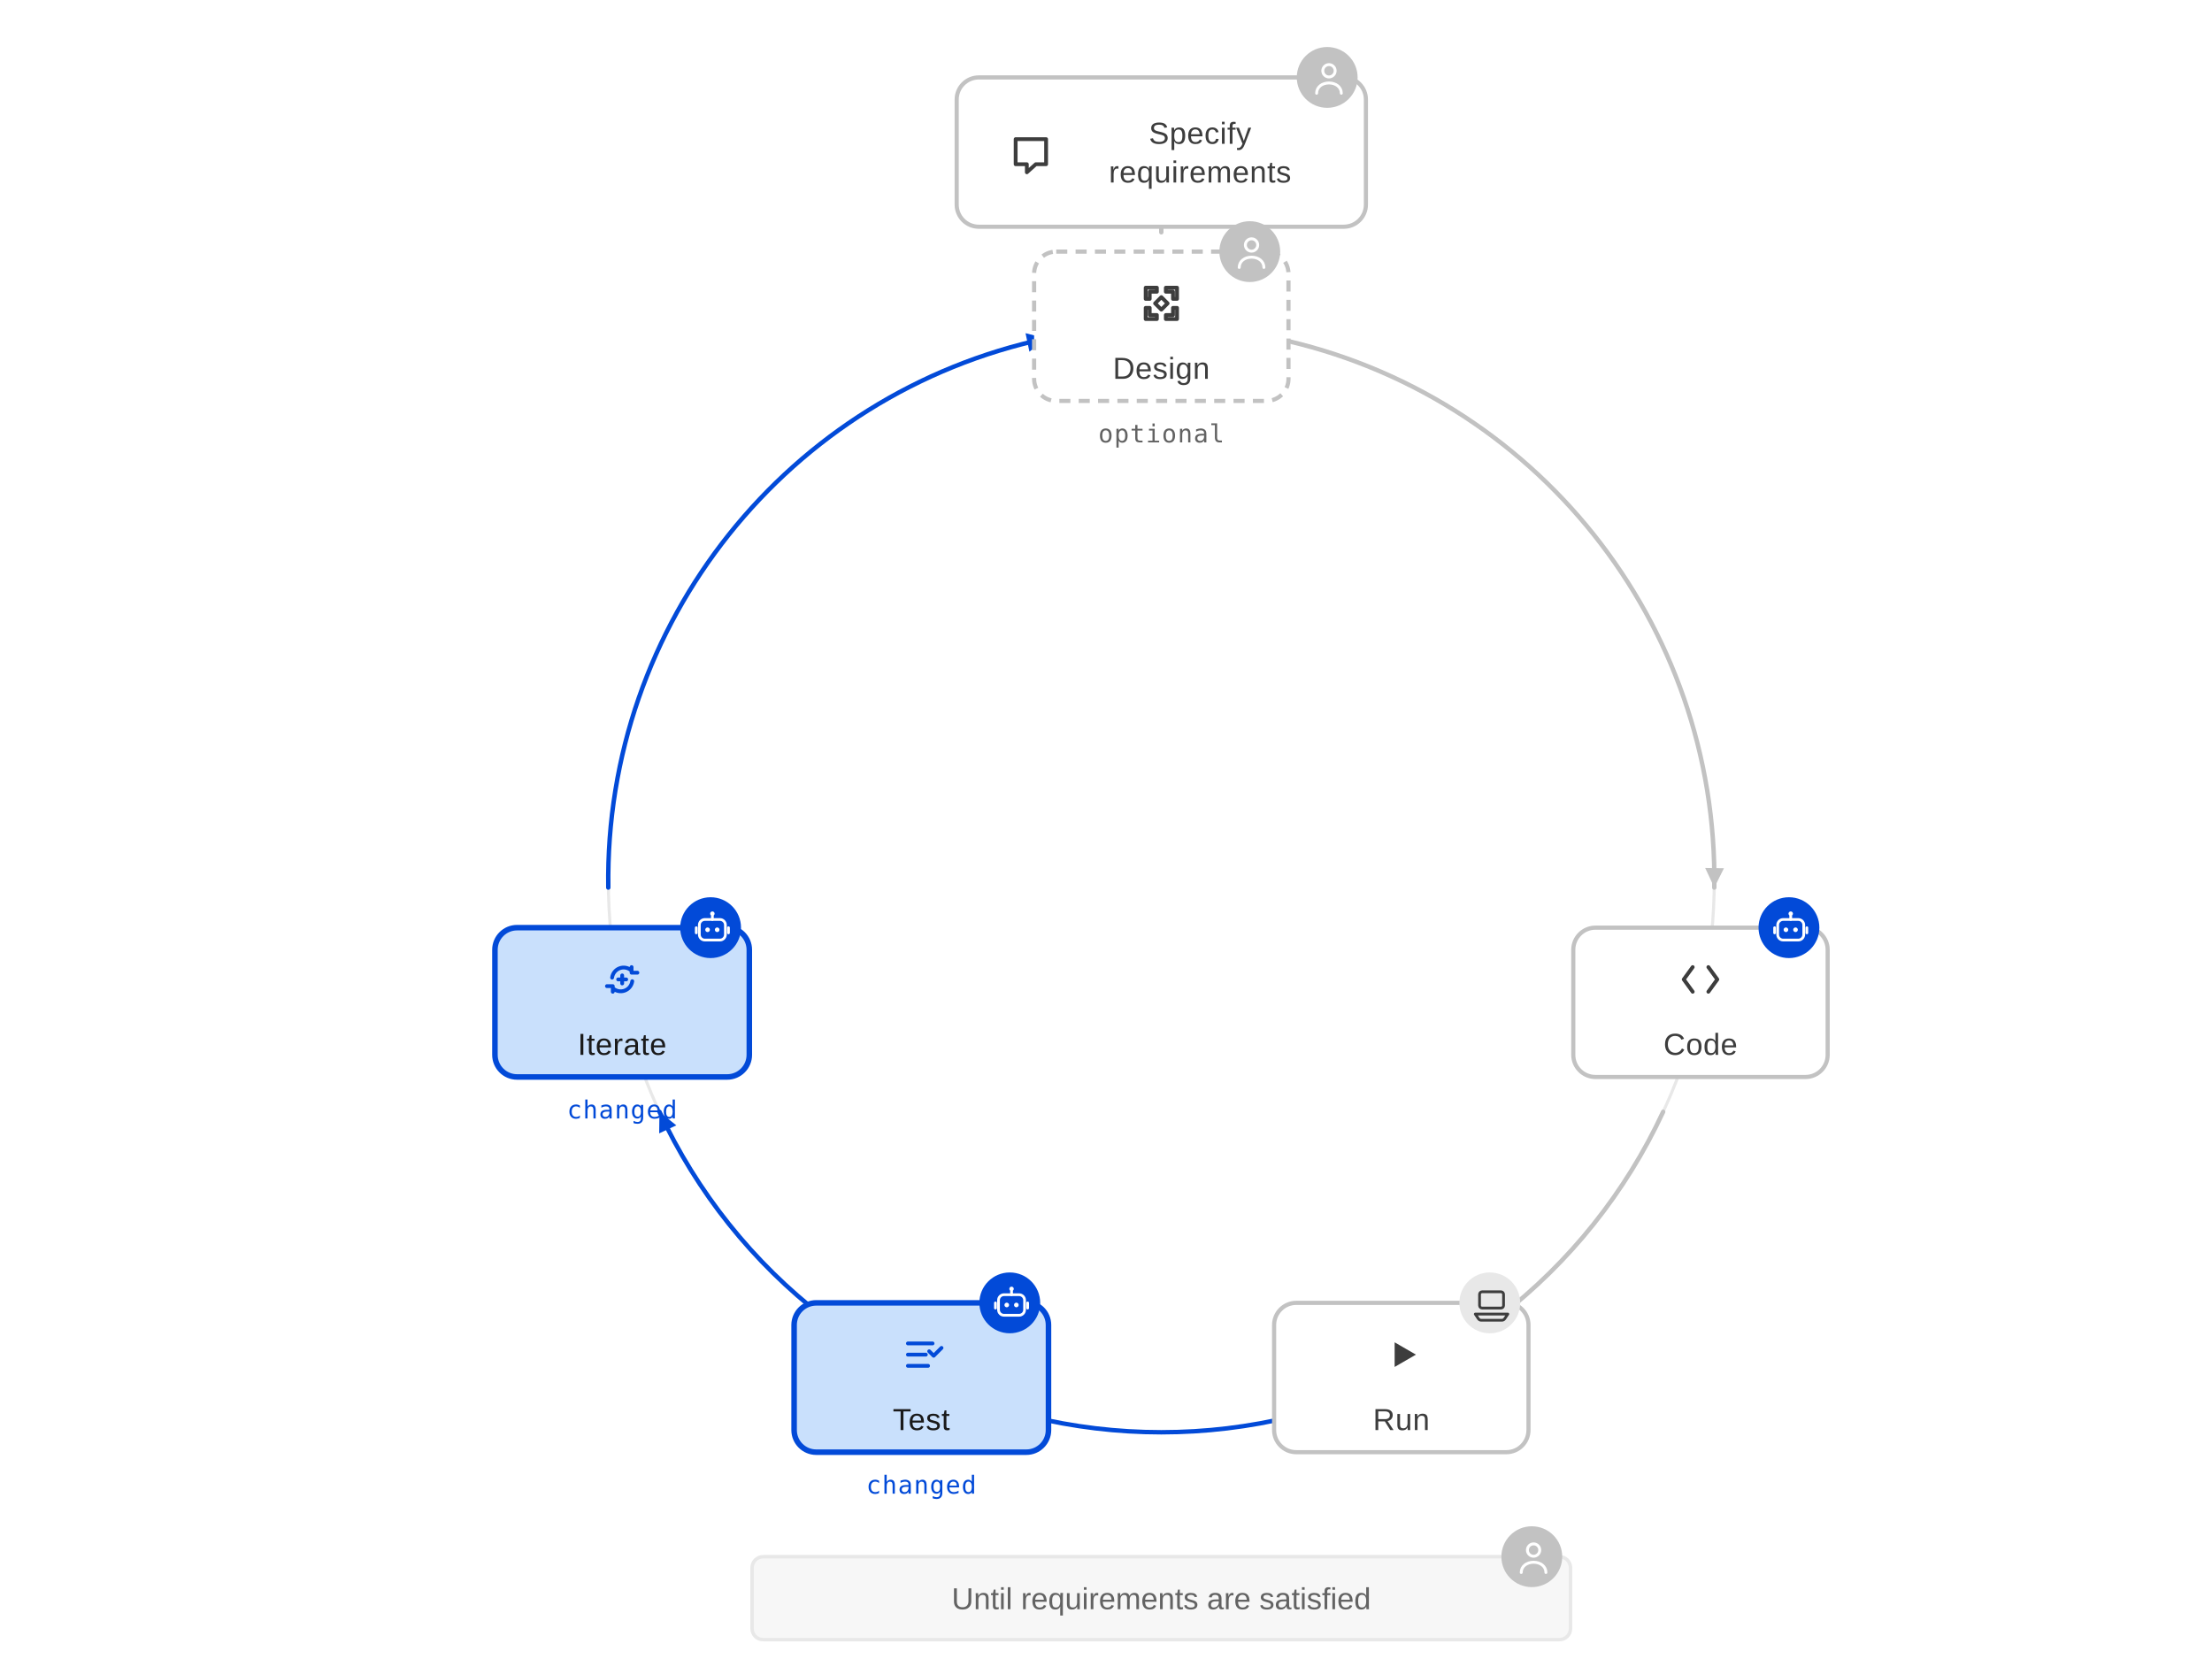
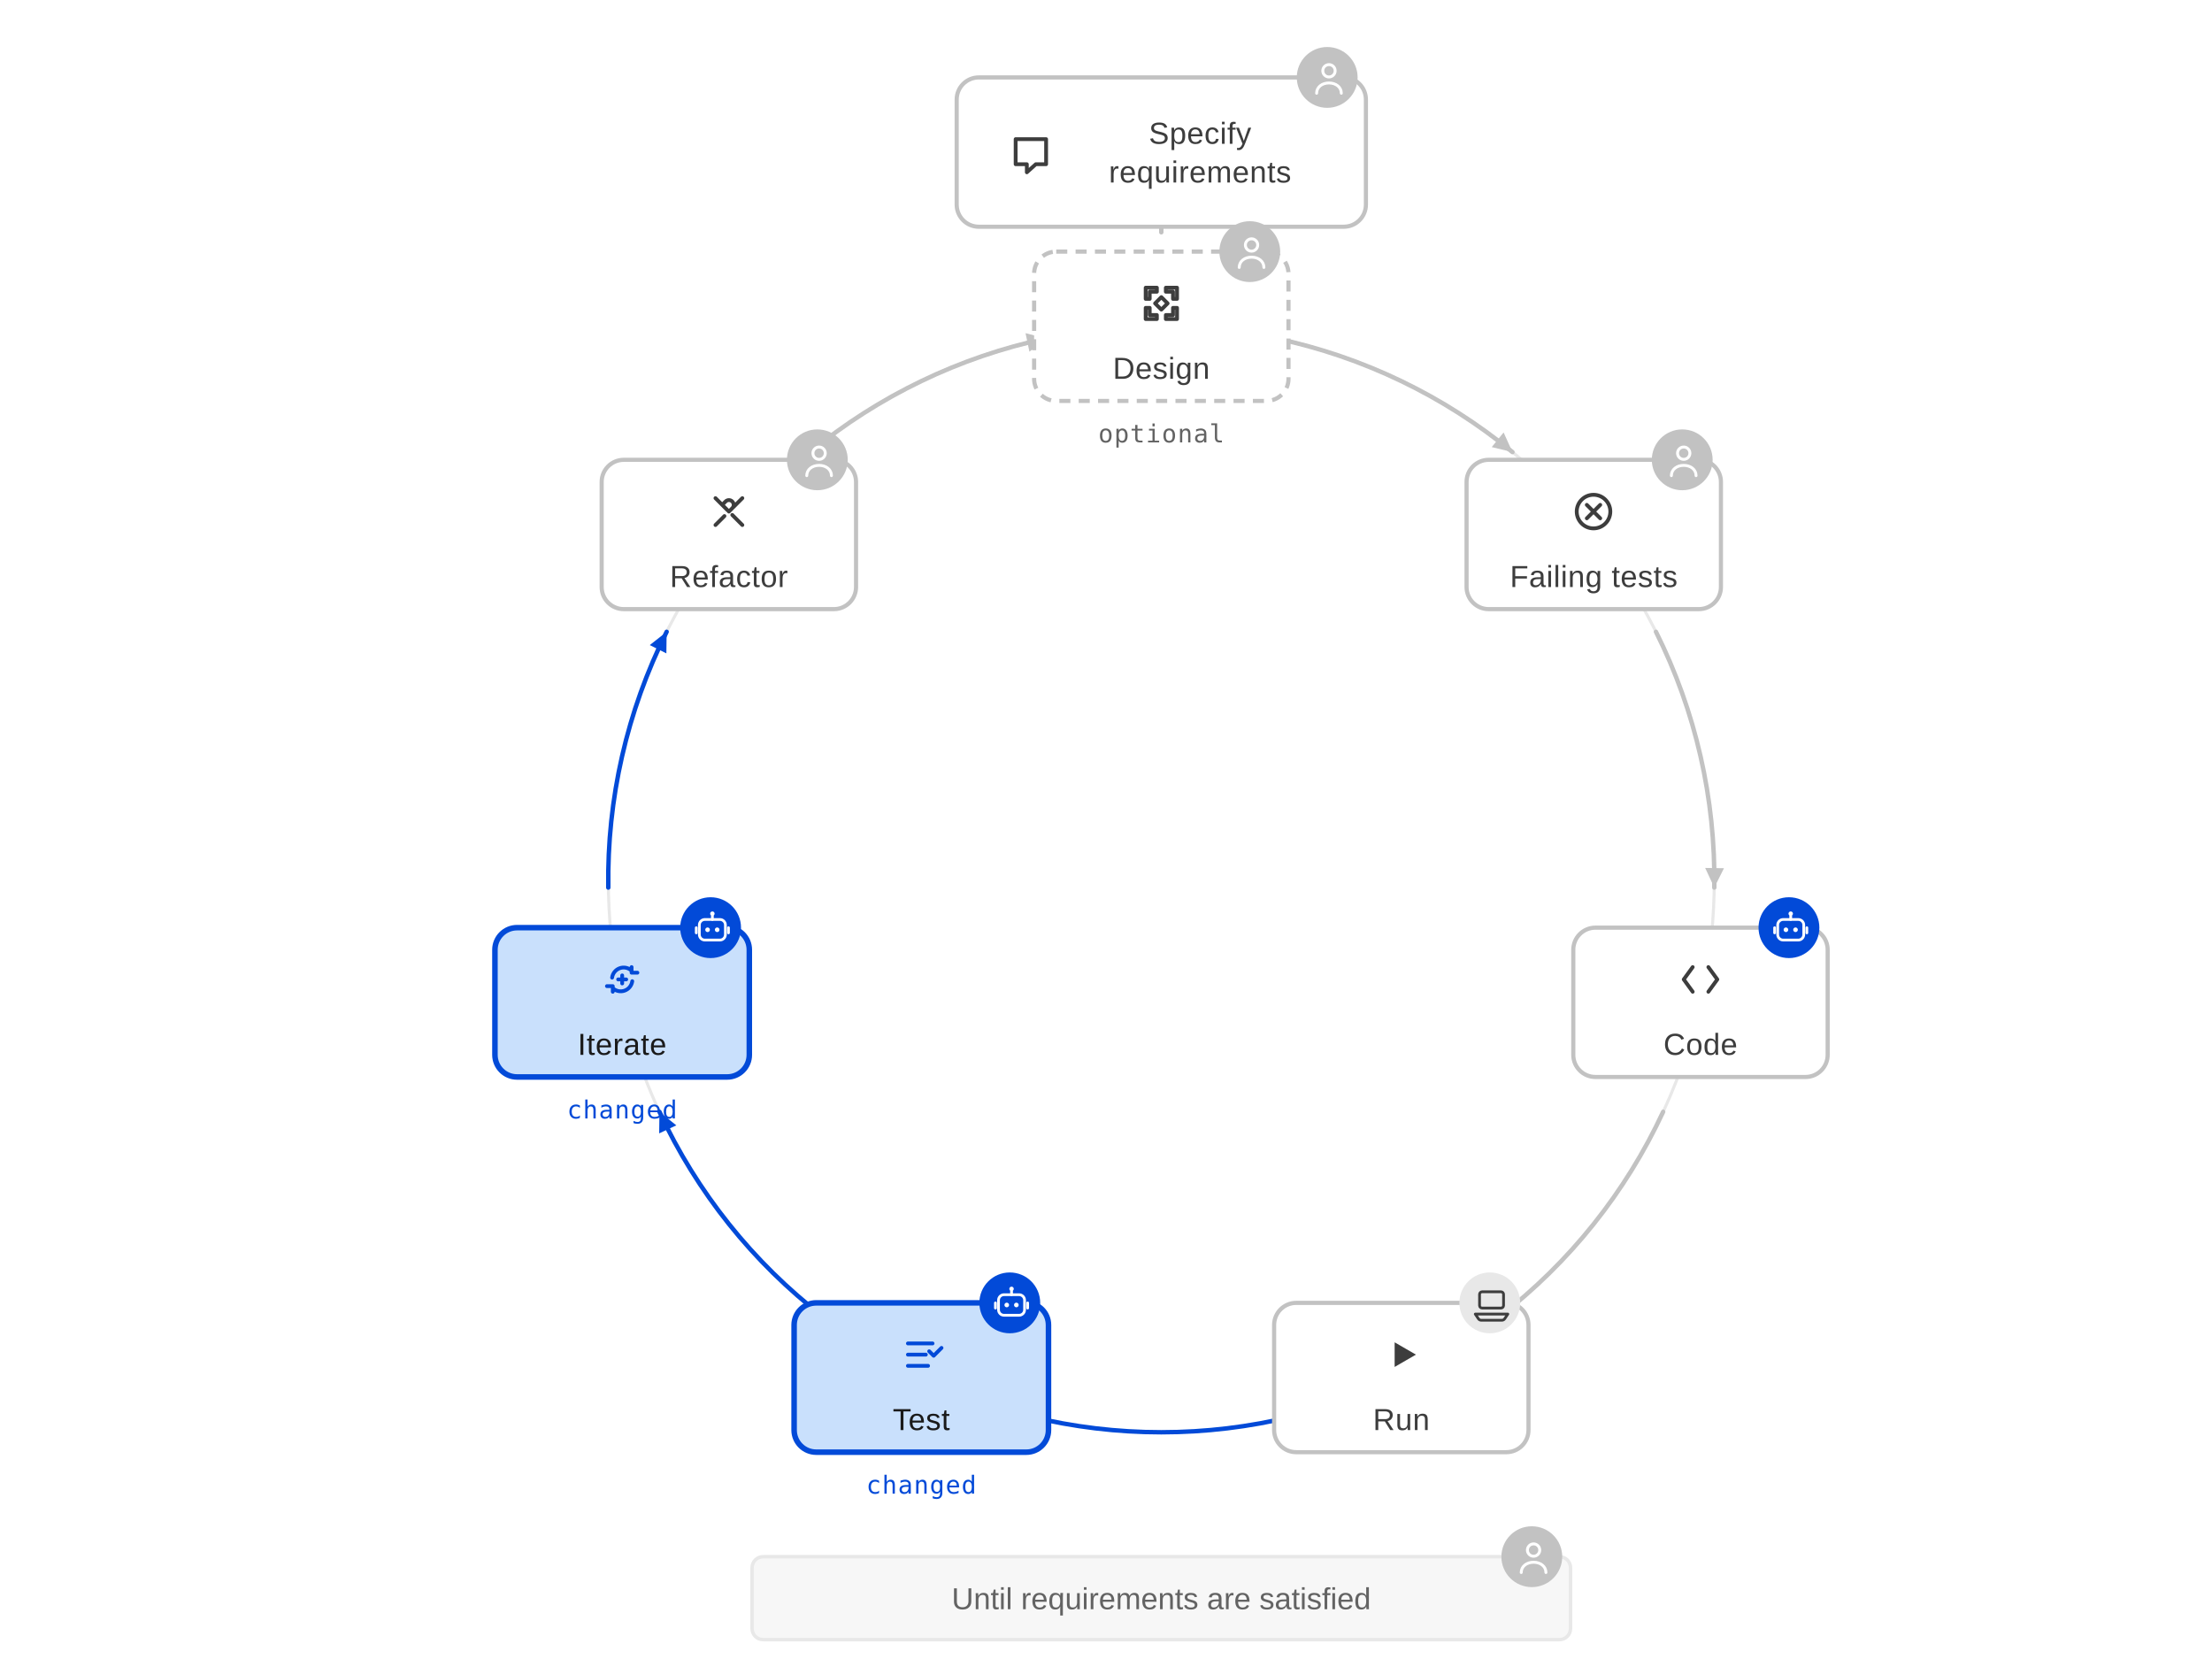
<svg xmlns="http://www.w3.org/2000/svg" viewBox="0 0 800 600" width="800" height="600" role="img" aria-label="Autonomous Feedback Loop">
  <rect width="800" height="600" fill="#ffffff" />
  <circle cx="420" cy="318" r="200" fill="none" stroke="#e8e8e8" stroke-width="1.1" />
-   <path d="M461.6 122.4 A200 200 0 0 1 620 321" fill="none" stroke="#c2c2c2" stroke-width="1.6" stroke-linecap="round" />
+   <path d="M461.6 122.4 A200 200 0 0 1 547 163.5" fill="none" stroke="#c2c2c2" stroke-width="1.6" stroke-linecap="round" />
+   <path d="M547 163.5 L543.8 156.4 L539.5 161.7 Z" fill="#c2c2c2" />
+   <path d="M598.9 228.5 A200 200 0 0 1 620 321" fill="none" stroke="#c2c2c2" stroke-width="1.6" stroke-linecap="round" />
  <path d="M620 321 L623.5 314 L616.7 313.9 Z" fill="#c2c2c2" />
  <path d="M601.5 402.1 A200 200 0 0 1 542.3 476.2" fill="none" stroke="#c2c2c2" stroke-width="1.6" stroke-linecap="round" />
  <path d="M542.3 476.2 L550 474.6 L545.8 469.2 Z" fill="#c2c2c2" />
  <path d="M467.4 512.3 A200 200 0 0 1 372.6 512.3" fill="none" stroke="#024ad8" stroke-width="1.6" stroke-linecap="round" />
  <path d="M372.6 512.3 L378.6 517.3 L380.2 510.7 Z" fill="#024ad8" />
  <path d="M297.7 476.2 A200 200 0 0 1 238.5 402.1" fill="none" stroke="#024ad8" stroke-width="1.6" stroke-linecap="round" />
  <path d="M238.5 402.1 L238.4 409.9 L244.6 407 Z" fill="#024ad8" />
-   <path d="M220 321 A200 200 0 0 1 378.4 122.4" fill="none" stroke="#024ad8" stroke-width="1.6" stroke-linecap="round" />
-   <path d="M378.4 122.4 L370.9 120.5 L372.3 127.2 Z" fill="#024ad8" />
+   <path d="M220 321 A200 200 0 0 1 241.1 228.5" fill="none" stroke="#024ad8" stroke-width="1.6" stroke-linecap="round" />
+   <path d="M241.1 228.5 L235 233.3 L241 236.3 Z" fill="#024ad8" />
+   <path d="M293 163.5 A200 200 0 0 1 378.4 122.4" fill="none" stroke="#c2c2c2" stroke-width="1.6" stroke-linecap="round" />
+   <path d="M378.4 122.4 L370.9 120.5 L372.3 127.2 Z" fill="#c2c2c2" />
  <path d="M420 82 L420 84" fill="none" stroke="#c2c2c2" stroke-width="1.6" stroke-linecap="round" />
  <path d="M420 84 L423.6 76 L416.4 76 Z" fill="#c2c2c2" />
  <rect x="346" y="28" width="148" height="54" rx="8" ry="8" fill="#ffffff" stroke="#c2c2c2" stroke-width="1.5" />
  <g transform="translate(362.3 45.3) scale(0.81)" fill="none" stroke="#3d3d3d" stroke-width="1.7" stroke-linecap="round" stroke-linejoin="round">
    <path d="M6.2 6.2v11.2h5V21l4-3.6h4.6V6.2z" fill="none" stroke="#3d3d3d" stroke-width="1.7" stroke-linecap="round" stroke-linejoin="round" />
  </g>
  <text x="434" y="52" text-anchor="middle" font-family="IBM Plex Sans, Helvetica Neue, Arial, sans-serif" font-size="11" font-weight="500" letter-spacing="0.16" fill="#3d3d3d">Specify</text>
  <text x="434" y="66" text-anchor="middle" font-family="IBM Plex Sans, Helvetica Neue, Arial, sans-serif" font-size="11" font-weight="500" letter-spacing="0.16" fill="#3d3d3d">requirements</text>
  <circle cx="480" cy="28" r="11" fill="#c2c2c2" />
  <g transform="translate(473.2 21.2) scale(0.62)">
    <path d="M12 3.5a3.6 3.6 0 1 0 0 7.2 3.6 3.6 0 0 0 0-7.2zM4.8 20.2c0-3.6 3.2-6 7.2-6s7.2 2.4 7.2 6" fill="none" stroke="#ffffff" stroke-width="1.7" stroke-linecap="round" stroke-linejoin="round" />
  </g>
  <rect x="272" y="563" width="296" height="30" rx="4" fill="#f7f7f7" stroke="#e8e8e8" stroke-width="1.25" />
  <text x="420" y="582" text-anchor="middle" font-family="IBM Plex Sans, Helvetica Neue, Arial, sans-serif" font-size="11" fill="#636363">Until requirements are satisfied</text>
  <circle cx="554" cy="563" r="11" fill="#c2c2c2" />
  <g transform="translate(547.2 556.2) scale(0.62)">
    <path d="M12 3.5a3.6 3.6 0 1 0 0 7.2 3.6 3.6 0 0 0 0-7.2zM4.8 20.2c0-3.6 3.2-6 7.2-6s7.2 2.4 7.2 6" fill="none" stroke="#ffffff" stroke-width="1.7" stroke-linecap="round" stroke-linejoin="round" />
  </g>
  <rect x="374" y="91" width="92" height="54" rx="8" ry="8" fill="#ffffff" stroke="#c2c2c2" stroke-width="1.5" stroke-dasharray="4 3" />
  <g transform="translate(410.3 100) scale(0.81)" fill="none" stroke="#3d3d3d" stroke-width="1.7" stroke-linecap="round" stroke-linejoin="round">
    <path d="M5 5h5v1.8H6.8V10H5V5zM14 5h5v5h-1.8V6.8H14V5zM5 14h1.8v3.2H10V19H5v-5zM17.2 14H19v5h-5v-1.8h3.2V14zM9.2 12l2.8-2.8L14.8 12 12 14.8z" fill="none" stroke="#3d3d3d" stroke-width="1.7" stroke-linecap="round" stroke-linejoin="round" />
  </g>
  <text x="420" y="137" text-anchor="middle" font-family="IBM Plex Sans, Helvetica Neue, Arial, sans-serif" font-size="11" font-weight="500" letter-spacing="0.16" fill="#3d3d3d">Design</text>
  <text x="420" y="160" text-anchor="middle" font-family="IBM Plex Mono, ui-monospace, Menlo, monospace" font-size="9" letter-spacing="0.32" fill="#636363">optional</text>
  <circle cx="452" cy="91" r="11" fill="#c2c2c2" />
  <g transform="translate(445.2 84.2) scale(0.62)">
+     <path d="M12 3.5a3.6 3.6 0 1 0 0 7.2 3.6 3.6 0 0 0 0-7.2zM4.8 20.2c0-3.6 3.2-6 7.2-6s7.2 2.4 7.2 6" fill="none" stroke="#ffffff" stroke-width="1.7" stroke-linecap="round" stroke-linejoin="round" />
+   </g>
+   <rect x="530.4" y="166.3" width="92" height="54" rx="8" ry="8" fill="#ffffff" stroke="#c2c2c2" stroke-width="1.5" />
+   <g transform="translate(566.6 175.3) scale(0.81)" fill="none" stroke="#3d3d3d" stroke-width="1.7" stroke-linecap="round" stroke-linejoin="round">
+     <circle cx="12" cy="12" r="7.5" fill="none" stroke="#3d3d3d" stroke-width="1.7" />
+     <path d="M9 9l6 6M15 9l-6 6" stroke="#3d3d3d" stroke-width="1.7" stroke-linecap="round" />
+   </g>
+   <text x="576.4" y="212.3" text-anchor="middle" font-family="IBM Plex Sans, Helvetica Neue, Arial, sans-serif" font-size="11" font-weight="500" letter-spacing="0.16" fill="#3d3d3d">Failing tests</text>
+   <circle cx="608.4" cy="166.3" r="11" fill="#c2c2c2" />
+   <g transform="translate(601.5 159.5) scale(0.62)">
    <path d="M12 3.5a3.6 3.6 0 1 0 0 7.2 3.6 3.6 0 0 0 0-7.2zM4.8 20.2c0-3.6 3.2-6 7.2-6s7.2 2.4 7.2 6" fill="none" stroke="#ffffff" stroke-width="1.7" stroke-linecap="round" stroke-linejoin="round" />
  </g>
  <rect x="569" y="335.5" width="92" height="54" rx="8" ry="8" fill="#ffffff" stroke="#c2c2c2" stroke-width="1.5" />
  <g transform="translate(605.3 344.5) scale(0.81)" fill="none" stroke="#3d3d3d" stroke-width="1.7" stroke-linecap="round" stroke-linejoin="round">
    <path d="M8.5 6.5 4.5 12l4 5.5M15.5 6.5l4 5.5-4 5.5" fill="none" stroke="#3d3d3d" stroke-width="1.7" stroke-linecap="round" stroke-linejoin="round" />
  </g>
  <text x="615" y="381.5" text-anchor="middle" font-family="IBM Plex Sans, Helvetica Neue, Arial, sans-serif" font-size="11" font-weight="500" letter-spacing="0.16" fill="#3d3d3d">Code</text>
  <circle cx="647" cy="335.5" r="11" fill="#024ad8" />
  <g transform="translate(640.2 328.7) scale(0.62)">
    <circle cx="12" cy="2.8" r="1.3" fill="#ffffff" />
    <path d="M12 4.1v2.1M2.6 11v3M21.4 11v3" fill="none" stroke="#ffffff" stroke-width="1.6" stroke-linecap="round" />
    <rect x="4.4" y="6.2" width="15.2" height="12" rx="3.2" fill="none" stroke="#ffffff" stroke-width="1.6" />
    <circle cx="9.2" cy="12.2" r="1.35" fill="#ffffff" />
    <circle cx="14.8" cy="12.2" r="1.35" fill="#ffffff" />
  </g>
  <rect x="460.8" y="471.2" width="92" height="54" rx="8" ry="8" fill="#ffffff" stroke="#c2c2c2" stroke-width="1.5" />
  <g transform="translate(497.1 480.2) scale(0.81)" fill="none" stroke="#3d3d3d" stroke-width="1.7" stroke-linecap="round" stroke-linejoin="round">
    <path d="M9 6.5l9.5 5.5L9 17.5z" fill="#3d3d3d" stroke="none" />
  </g>
  <text x="506.8" y="517.2" text-anchor="middle" font-family="IBM Plex Sans, Helvetica Neue, Arial, sans-serif" font-size="11" font-weight="500" letter-spacing="0.16" fill="#3d3d3d">Run</text>
  <circle cx="538.8" cy="471.2" r="11" fill="#e8e8e8" />
  <g transform="translate(532 464.4) scale(0.62)">
    <rect x="5" y="4.5" width="14" height="9.5" rx="1.5" fill="none" stroke="#3d3d3d" stroke-width="1.6" />
    <path d="M2.5 17.5h19l-1.8 2.7a2 2 0 0 1-1.7.9H6a2 2 0 0 1-1.7-.9L2.5 17.5z" fill="none" stroke="#3d3d3d" stroke-width="1.6" stroke-linecap="round" stroke-linejoin="round" />
  </g>
  <rect x="287.2" y="471.2" width="92" height="54" rx="8" ry="8" fill="#c9e0fc" stroke="#024ad8" stroke-width="2.0" />
  <g transform="translate(323.5 480.2) scale(0.81)" fill="none" stroke="#024ad8" stroke-width="1.7" stroke-linecap="round" stroke-linejoin="round">
    <path d="M6 7h11M6 12h8M6 17h9M15.5 10.5l2 2 3.5-3.5" fill="none" stroke="#024ad8" stroke-width="1.7" stroke-linecap="round" stroke-linejoin="round" />
  </g>
  <text x="333.2" y="517.2" text-anchor="middle" font-family="IBM Plex Sans, Helvetica Neue, Arial, sans-serif" font-size="11" font-weight="500" letter-spacing="0.16" fill="#1a1a1a">Test</text>
  <text x="333.2" y="540.2" text-anchor="middle" font-family="IBM Plex Mono, ui-monospace, Menlo, monospace" font-size="9" letter-spacing="0.32" fill="#024ad8">changed</text>
  <circle cx="365.2" cy="471.2" r="11" fill="#024ad8" />
  <g transform="translate(358.4 464.4) scale(0.62)">
    <circle cx="12" cy="2.8" r="1.3" fill="#ffffff" />
    <path d="M12 4.1v2.1M2.6 11v3M21.4 11v3" fill="none" stroke="#ffffff" stroke-width="1.6" stroke-linecap="round" />
    <rect x="4.4" y="6.2" width="15.2" height="12" rx="3.2" fill="none" stroke="#ffffff" stroke-width="1.6" />
    <circle cx="9.2" cy="12.2" r="1.35" fill="#ffffff" />
    <circle cx="14.8" cy="12.2" r="1.35" fill="#ffffff" />
  </g>
  <rect x="179" y="335.5" width="92" height="54" rx="8" ry="8" fill="#c9e0fc" stroke="#024ad8" stroke-width="2.0" />
  <g transform="translate(215.3 344.5) scale(0.81)" fill="none" stroke="#024ad8" stroke-width="1.7" stroke-linecap="round" stroke-linejoin="round">
    <path d="M7.5 11.2a5.2 5.2 0 0 1 8.6-3.2M16.2 6.5V9h2.6M16.5 12.8a5.2 5.2 0 0 1-8.6 3.2M7.8 17.5V15H5.2M12 10.2v3.6M10.2 12h3.6" fill="none" stroke="#024ad8" stroke-width="1.7" stroke-linecap="round" stroke-linejoin="round" />
  </g>
  <text x="225" y="381.5" text-anchor="middle" font-family="IBM Plex Sans, Helvetica Neue, Arial, sans-serif" font-size="11" font-weight="500" letter-spacing="0.16" fill="#1a1a1a">Iterate</text>
  <text x="225" y="404.5" text-anchor="middle" font-family="IBM Plex Mono, ui-monospace, Menlo, monospace" font-size="9" letter-spacing="0.32" fill="#024ad8">changed</text>
  <circle cx="257" cy="335.5" r="11" fill="#024ad8" />
  <g transform="translate(250.2 328.7) scale(0.62)">
    <circle cx="12" cy="2.8" r="1.3" fill="#ffffff" />
    <path d="M12 4.1v2.1M2.6 11v3M21.4 11v3" fill="none" stroke="#ffffff" stroke-width="1.6" stroke-linecap="round" />
    <rect x="4.4" y="6.2" width="15.2" height="12" rx="3.2" fill="none" stroke="#ffffff" stroke-width="1.6" />
    <circle cx="9.2" cy="12.2" r="1.35" fill="#ffffff" />
    <circle cx="14.8" cy="12.2" r="1.35" fill="#ffffff" />
  </g>
+   <rect x="217.6" y="166.3" width="92" height="54" rx="8" ry="8" fill="#ffffff" stroke="#c2c2c2" stroke-width="1.5" />
+   <g transform="translate(253.9 175.3) scale(0.81)" fill="none" stroke="#3d3d3d" stroke-width="1.7" stroke-linecap="round" stroke-linejoin="round">
+     <path d="M6 6l5.5 5.5M13.5 13.5L18 18M6 18l4-4M14 10l4-4M9 9l1.5-1.5a2.1 2.1 0 0 1 3 0l0 0a2.1 2.1 0 0 1 0 3L12 12" fill="none" stroke="#3d3d3d" stroke-width="1.7" stroke-linecap="round" stroke-linejoin="round" />
+   </g>
+   <text x="263.6" y="212.3" text-anchor="middle" font-family="IBM Plex Sans, Helvetica Neue, Arial, sans-serif" font-size="11" font-weight="500" letter-spacing="0.16" fill="#3d3d3d">Refactor</text>
+   <circle cx="295.6" cy="166.3" r="11" fill="#c2c2c2" />
+   <g transform="translate(288.8 159.5) scale(0.62)">
+     <path d="M12 3.5a3.6 3.6 0 1 0 0 7.2 3.6 3.6 0 0 0 0-7.2zM4.8 20.2c0-3.6 3.2-6 7.2-6s7.2 2.4 7.2 6" fill="none" stroke="#ffffff" stroke-width="1.7" stroke-linecap="round" stroke-linejoin="round" />
+   </g>
</svg>
